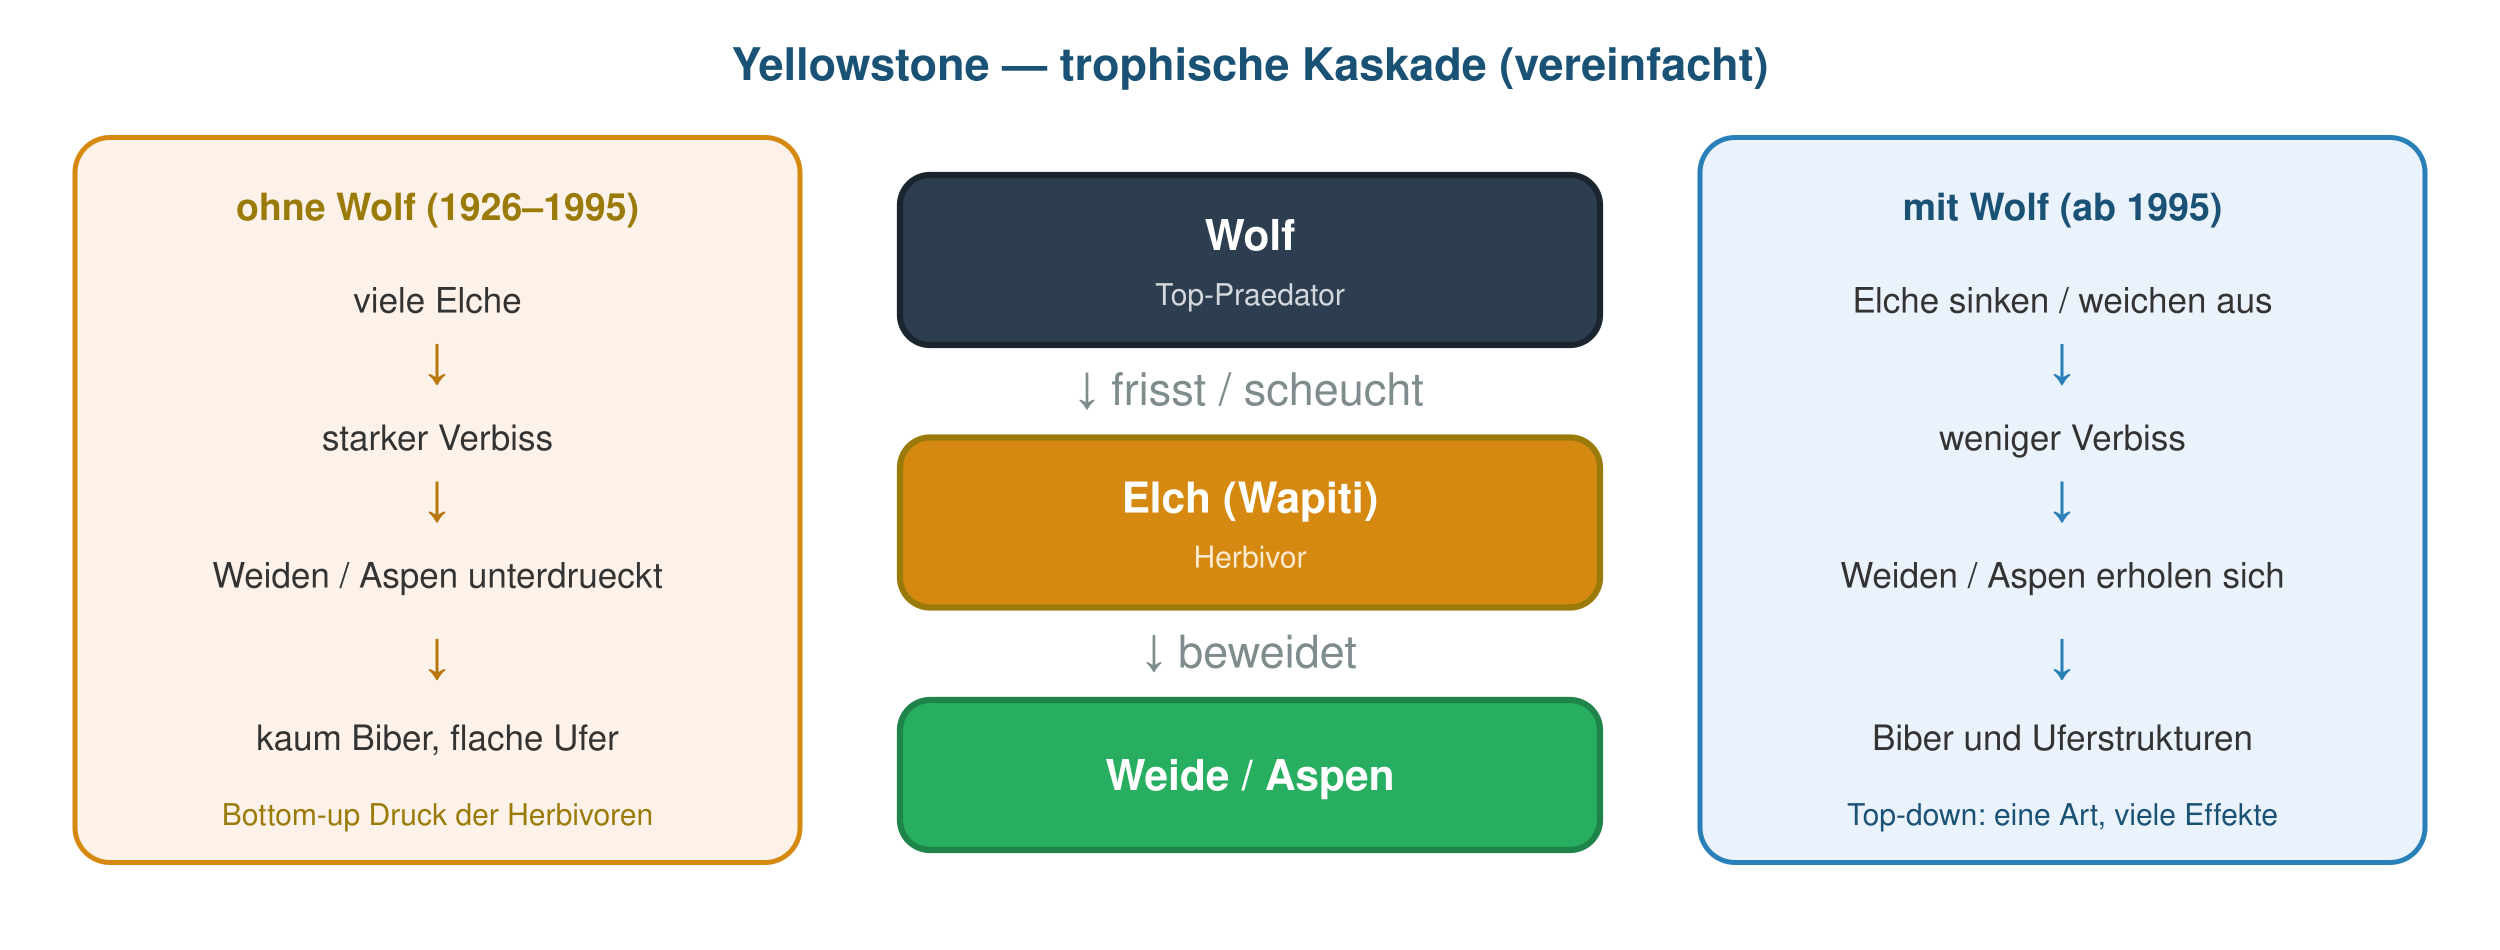
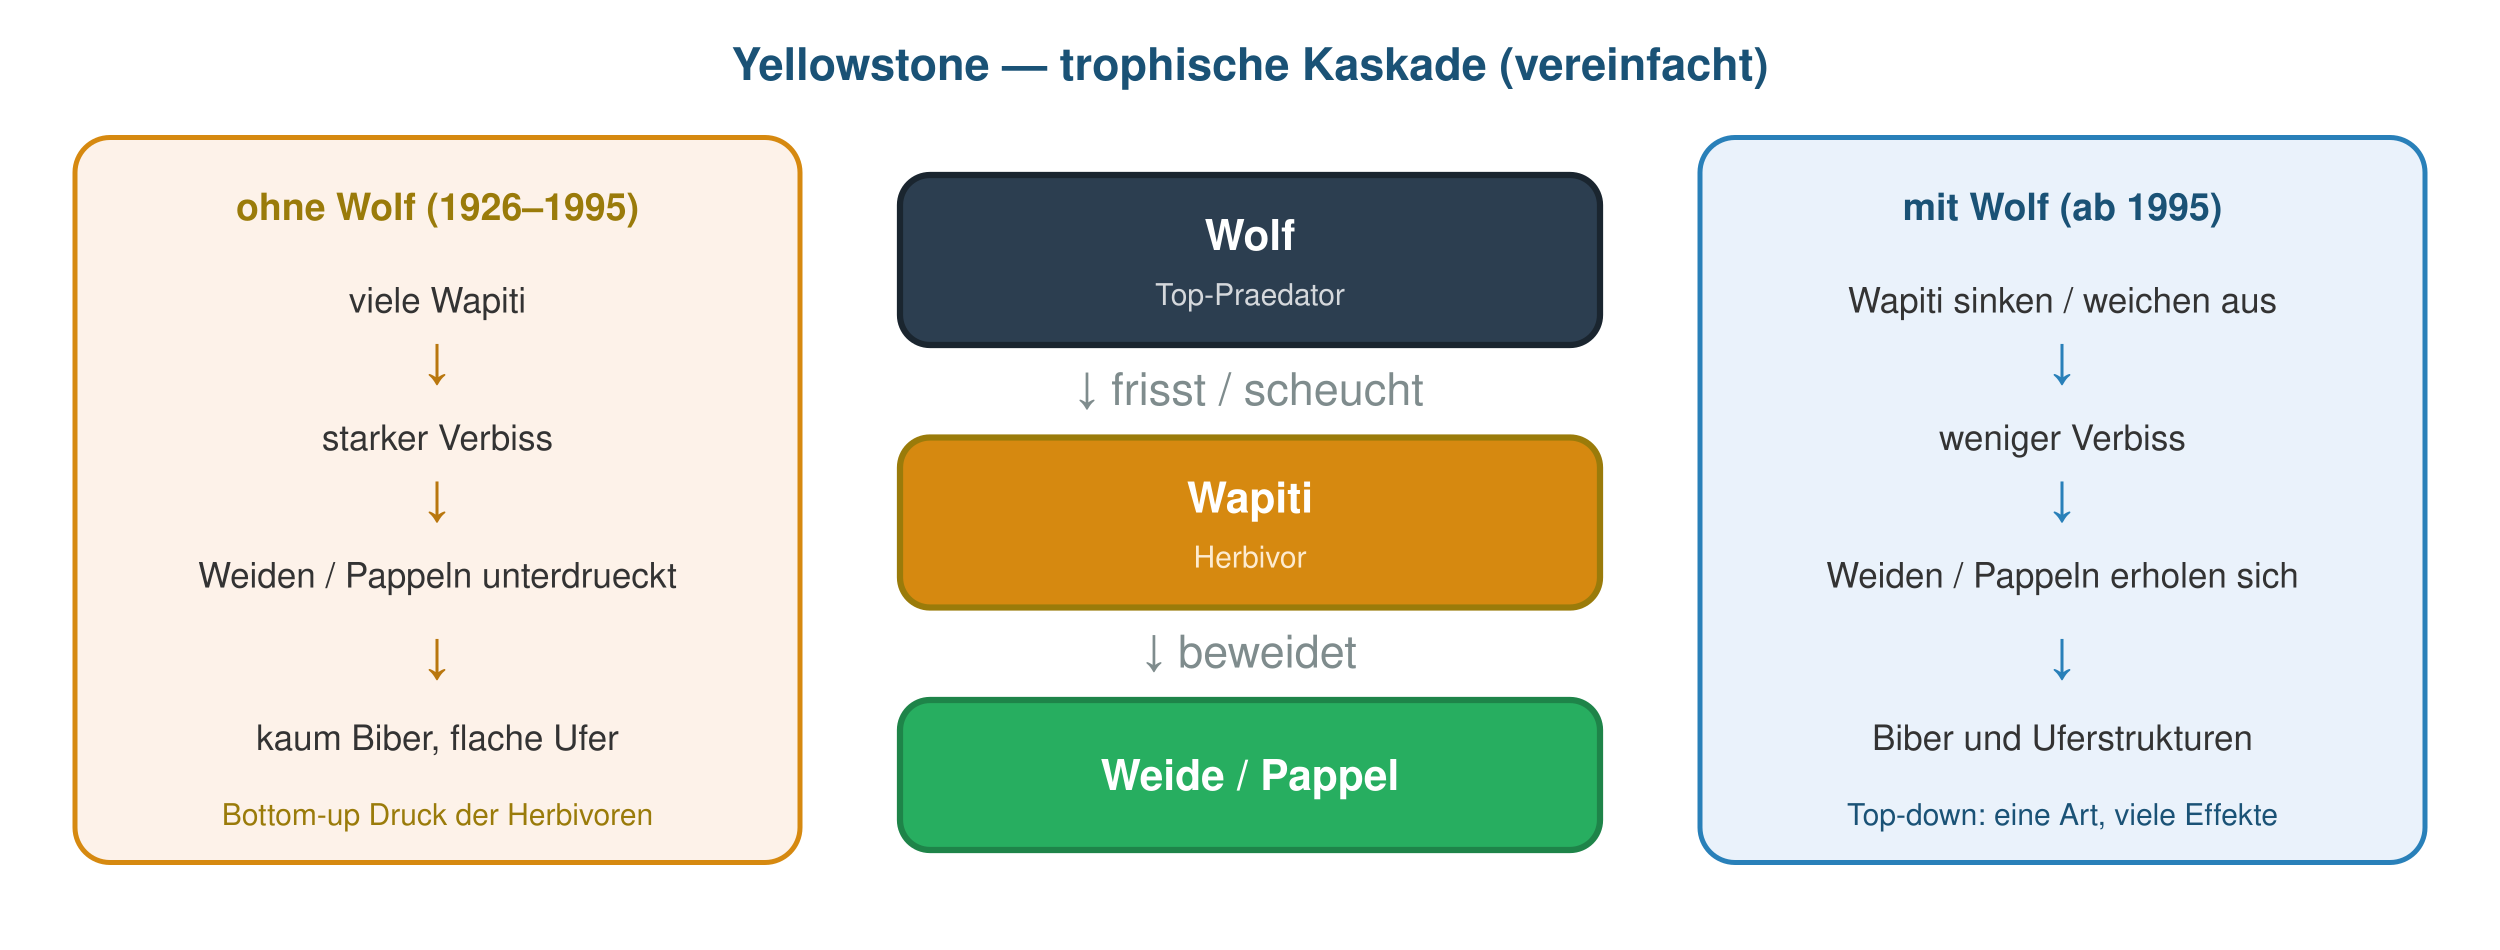
<svg xmlns="http://www.w3.org/2000/svg" width="1000" height="380" viewBox="0 0 1000 380">
  <rect width="1000" height="380" fill="white" />
  <text x="500" y="32" text-anchor="middle" font-family="Helvetica, Arial, sans-serif" font-size="18" font-weight="bold" fill="#1a5276">Yellowstone — trophische Kaskade (vereinfacht)</text>
  <rect x="30" y="55" width="290" height="290" rx="14" fill="#fdf2e9" stroke="#d68910" stroke-width="2" />
  <text x="175" y="88" text-anchor="middle" font-family="Helvetica, Arial, sans-serif" font-size="15" font-weight="bold" fill="#9a7b0a">ohne Wolf (1926–1995)</text>
-   <text x="175" y="125" text-anchor="middle" font-family="Helvetica, Arial, sans-serif" font-size="14" fill="#333">viele Elche</text>
+   <text x="175" y="125" text-anchor="middle" font-family="Helvetica, Arial, sans-serif" font-size="14" fill="#333">viele Wapiti</text>
  <text x="175" y="152" text-anchor="middle" font-family="Helvetica, Arial, sans-serif" font-size="20" fill="#b9770e">↓</text>
  <text x="175" y="180" text-anchor="middle" font-family="Helvetica, Arial, sans-serif" font-size="14" fill="#333">starker Verbiss</text>
  <text x="175" y="207" text-anchor="middle" font-family="Helvetica, Arial, sans-serif" font-size="20" fill="#b9770e">↓</text>
-   <text x="175" y="235" text-anchor="middle" font-family="Helvetica, Arial, sans-serif" font-size="14" fill="#333">Weiden / Aspen unterdrueckt</text>
+   <text x="175" y="235" text-anchor="middle" font-family="Helvetica, Arial, sans-serif" font-size="14" fill="#333">Weiden / Pappeln unterdrueckt</text>
  <text x="175" y="270" text-anchor="middle" font-family="Helvetica, Arial, sans-serif" font-size="20" fill="#b9770e">↓</text>
  <text x="175" y="300" text-anchor="middle" font-family="Helvetica, Arial, sans-serif" font-size="14" fill="#333">kaum Biber, flache Ufer</text>
  <text x="175" y="330" text-anchor="middle" font-family="Helvetica, Arial, sans-serif" font-size="12" fill="#9a7b0a">Bottom-up Druck der Herbivoren</text>
  <rect x="360" y="70" width="280" height="68" rx="12" fill="#2c3e50" stroke="#1a252f" stroke-width="2.5" />
  <text x="500" y="100" text-anchor="middle" font-family="Helvetica, Arial, sans-serif" font-size="17" font-weight="bold" fill="white">Wolf</text>
  <text x="500" y="122" text-anchor="middle" font-family="Helvetica, Arial, sans-serif" font-size="12" fill="#d5d8dc">Top-Praedator</text>
  <text x="500" y="162" text-anchor="middle" font-family="Helvetica, Arial, sans-serif" font-size="18" fill="#7f8c8d">↓ frisst / scheucht</text>
  <rect x="360" y="175" width="280" height="68" rx="12" fill="#d68910" stroke="#9a7b0a" stroke-width="2.5" />
-   <text x="500" y="205" text-anchor="middle" font-family="Helvetica, Arial, sans-serif" font-size="17" font-weight="bold" fill="white">Elch (Wapiti)</text>
+   <text x="500" y="205" text-anchor="middle" font-family="Helvetica, Arial, sans-serif" font-size="17" font-weight="bold" fill="white">Wapiti</text>
  <text x="500" y="227" text-anchor="middle" font-family="Helvetica, Arial, sans-serif" font-size="12" fill="#fdebd0">Herbivor</text>
  <text x="500" y="267" text-anchor="middle" font-family="Helvetica, Arial, sans-serif" font-size="18" fill="#7f8c8d">↓ beweidet</text>
  <rect x="360" y="280" width="280" height="60" rx="12" fill="#27ae60" stroke="#1e8449" stroke-width="2.5" />
-   <text x="500" y="316" text-anchor="middle" font-family="Helvetica, Arial, sans-serif" font-size="17" font-weight="bold" fill="white">Weide / Aspen</text>
+   <text x="500" y="316" text-anchor="middle" font-family="Helvetica, Arial, sans-serif" font-size="17" font-weight="bold" fill="white">Weide / Pappel</text>
  <rect x="680" y="55" width="290" height="290" rx="14" fill="#eaf2fb" stroke="#2980b9" stroke-width="2" />
  <text x="825" y="88" text-anchor="middle" font-family="Helvetica, Arial, sans-serif" font-size="15" font-weight="bold" fill="#1a5276">mit Wolf (ab 1995)</text>
-   <text x="825" y="125" text-anchor="middle" font-family="Helvetica, Arial, sans-serif" font-size="14" fill="#333">Elche sinken / weichen aus</text>
+   <text x="825" y="125" text-anchor="middle" font-family="Helvetica, Arial, sans-serif" font-size="14" fill="#333">Wapiti sinken / weichen aus</text>
  <text x="825" y="152" text-anchor="middle" font-family="Helvetica, Arial, sans-serif" font-size="20" fill="#2980b9">↓</text>
  <text x="825" y="180" text-anchor="middle" font-family="Helvetica, Arial, sans-serif" font-size="14" fill="#333">weniger Verbiss</text>
  <text x="825" y="207" text-anchor="middle" font-family="Helvetica, Arial, sans-serif" font-size="20" fill="#2980b9">↓</text>
-   <text x="825" y="235" text-anchor="middle" font-family="Helvetica, Arial, sans-serif" font-size="14" fill="#333">Weiden / Aspen erholen sich</text>
+   <text x="825" y="235" text-anchor="middle" font-family="Helvetica, Arial, sans-serif" font-size="14" fill="#333">Weiden / Pappeln erholen sich</text>
  <text x="825" y="270" text-anchor="middle" font-family="Helvetica, Arial, sans-serif" font-size="20" fill="#2980b9">↓</text>
  <text x="825" y="300" text-anchor="middle" font-family="Helvetica, Arial, sans-serif" font-size="14" fill="#333">Biber und Uferstrukturen</text>
  <text x="825" y="330" text-anchor="middle" font-family="Helvetica, Arial, sans-serif" font-size="12" fill="#1a5276">Top-down: eine Art, viele Effekte</text>
</svg>
